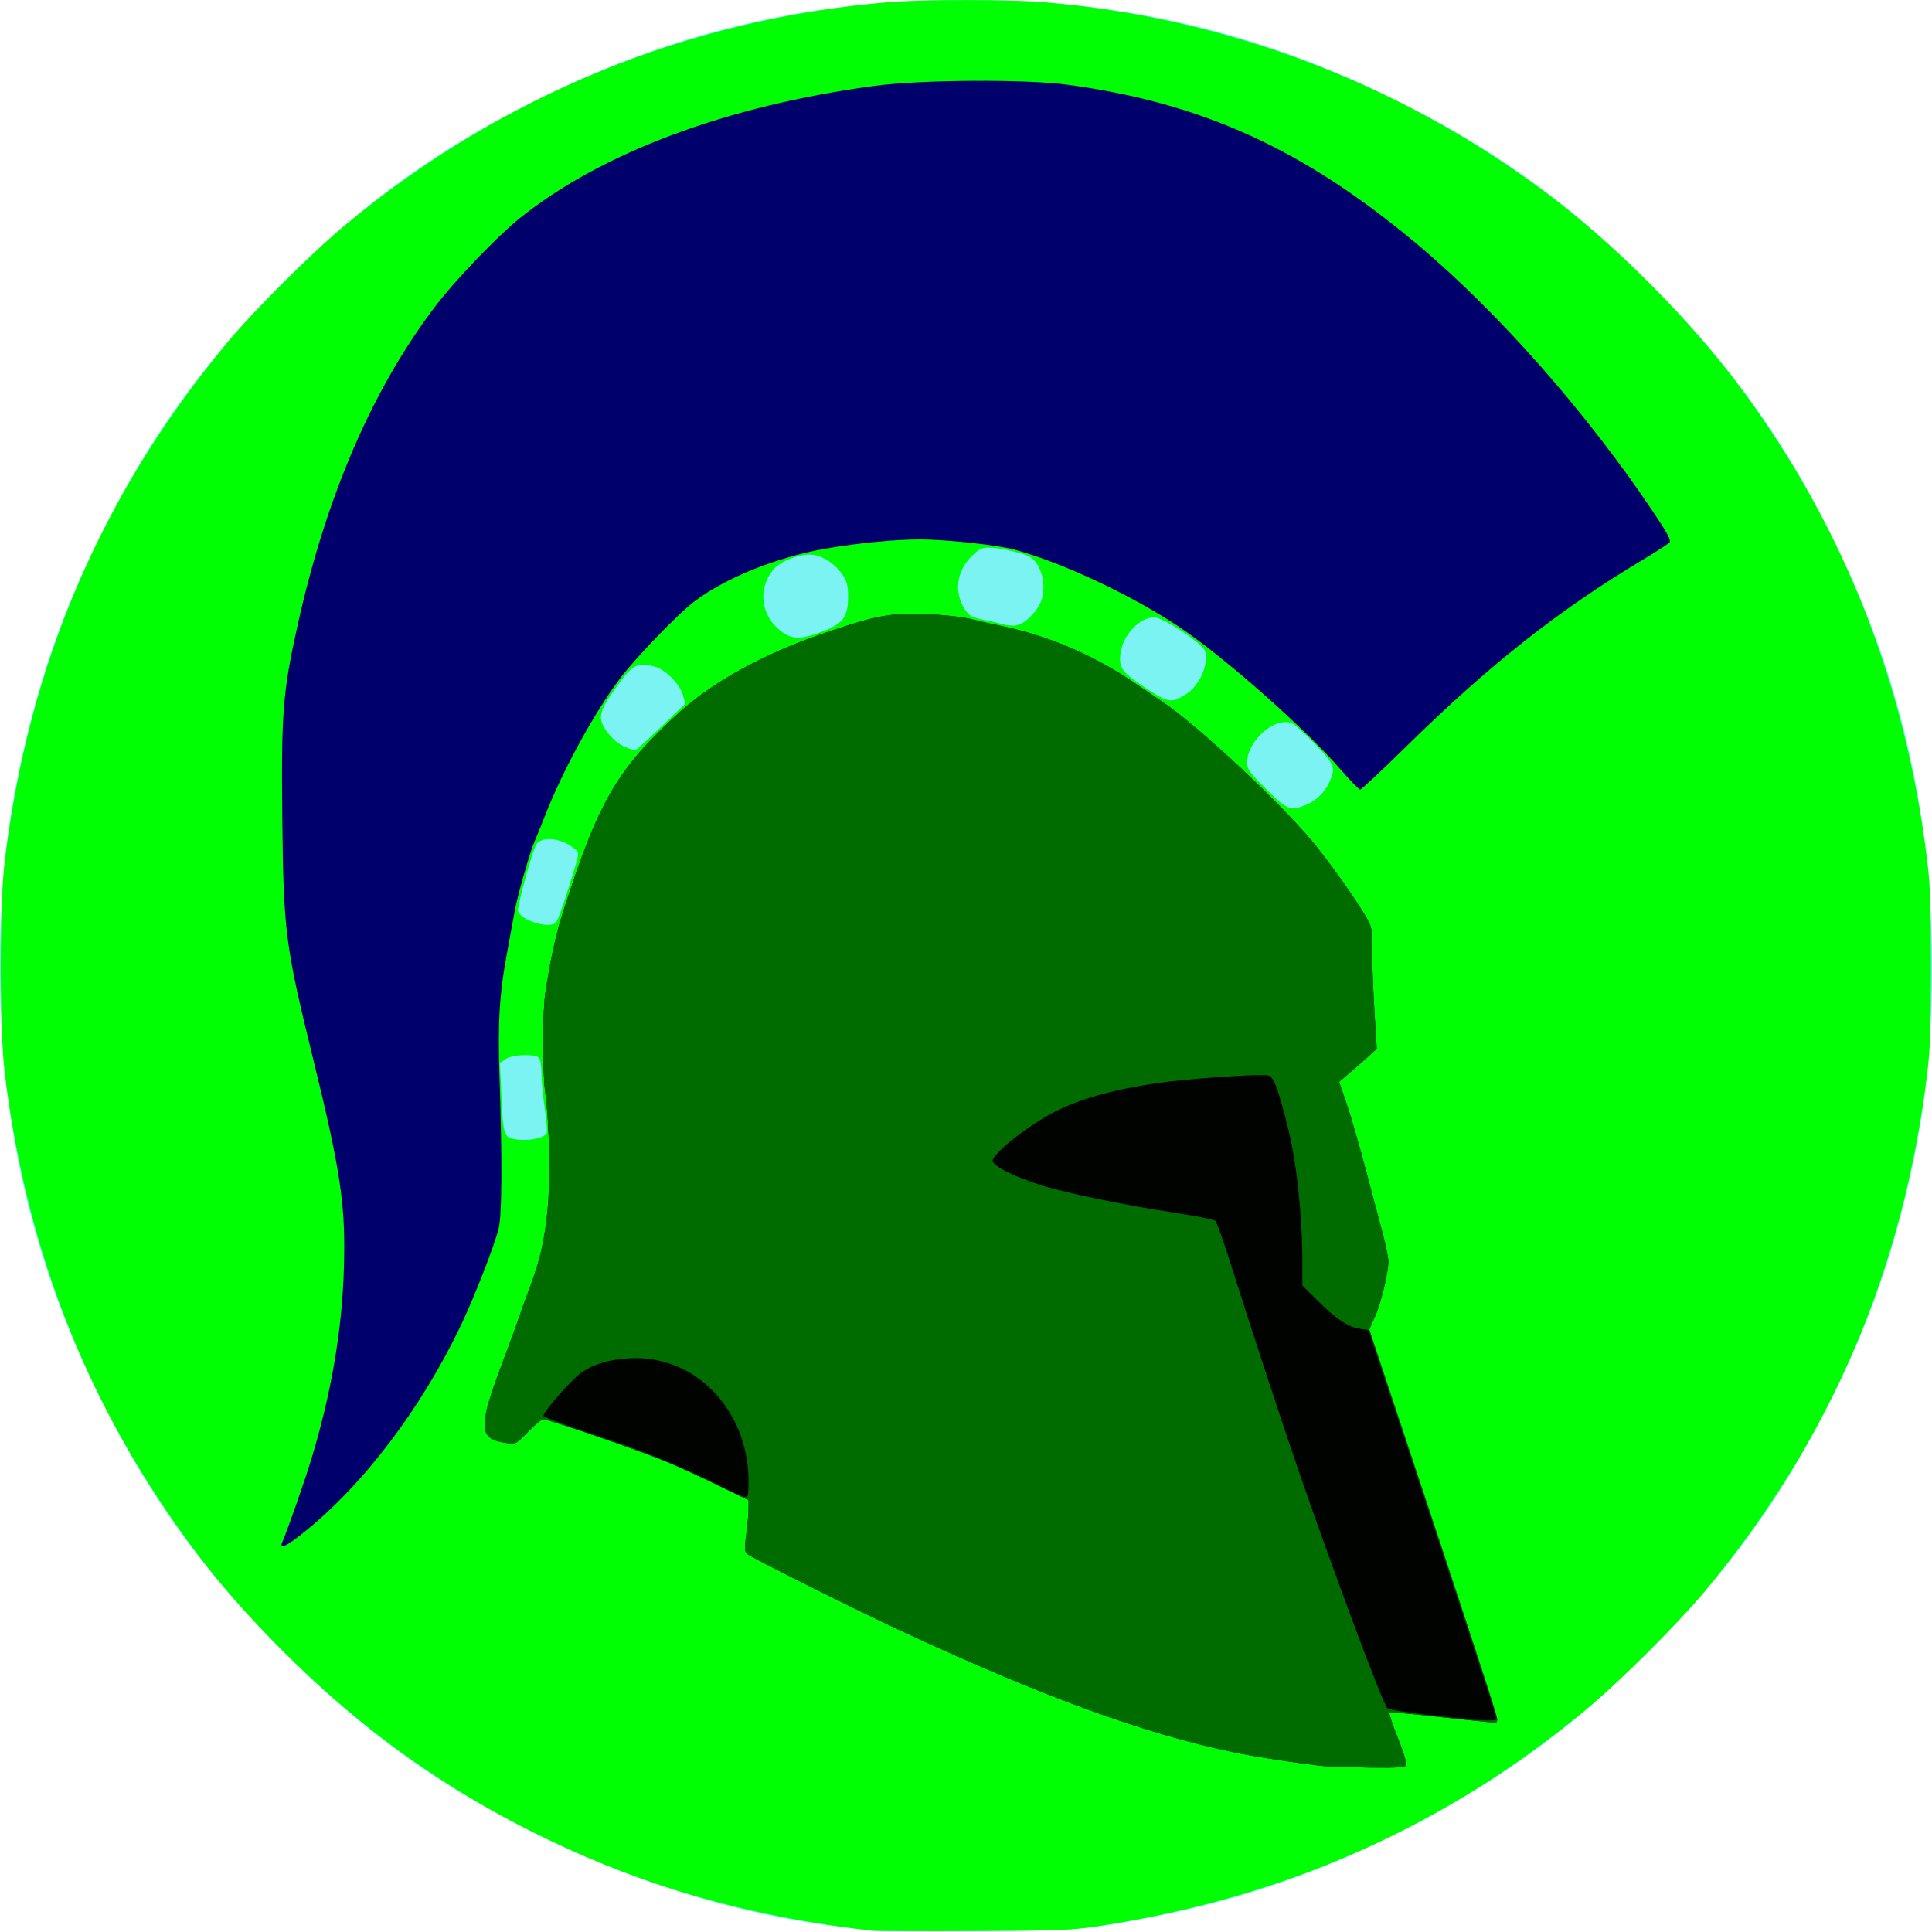
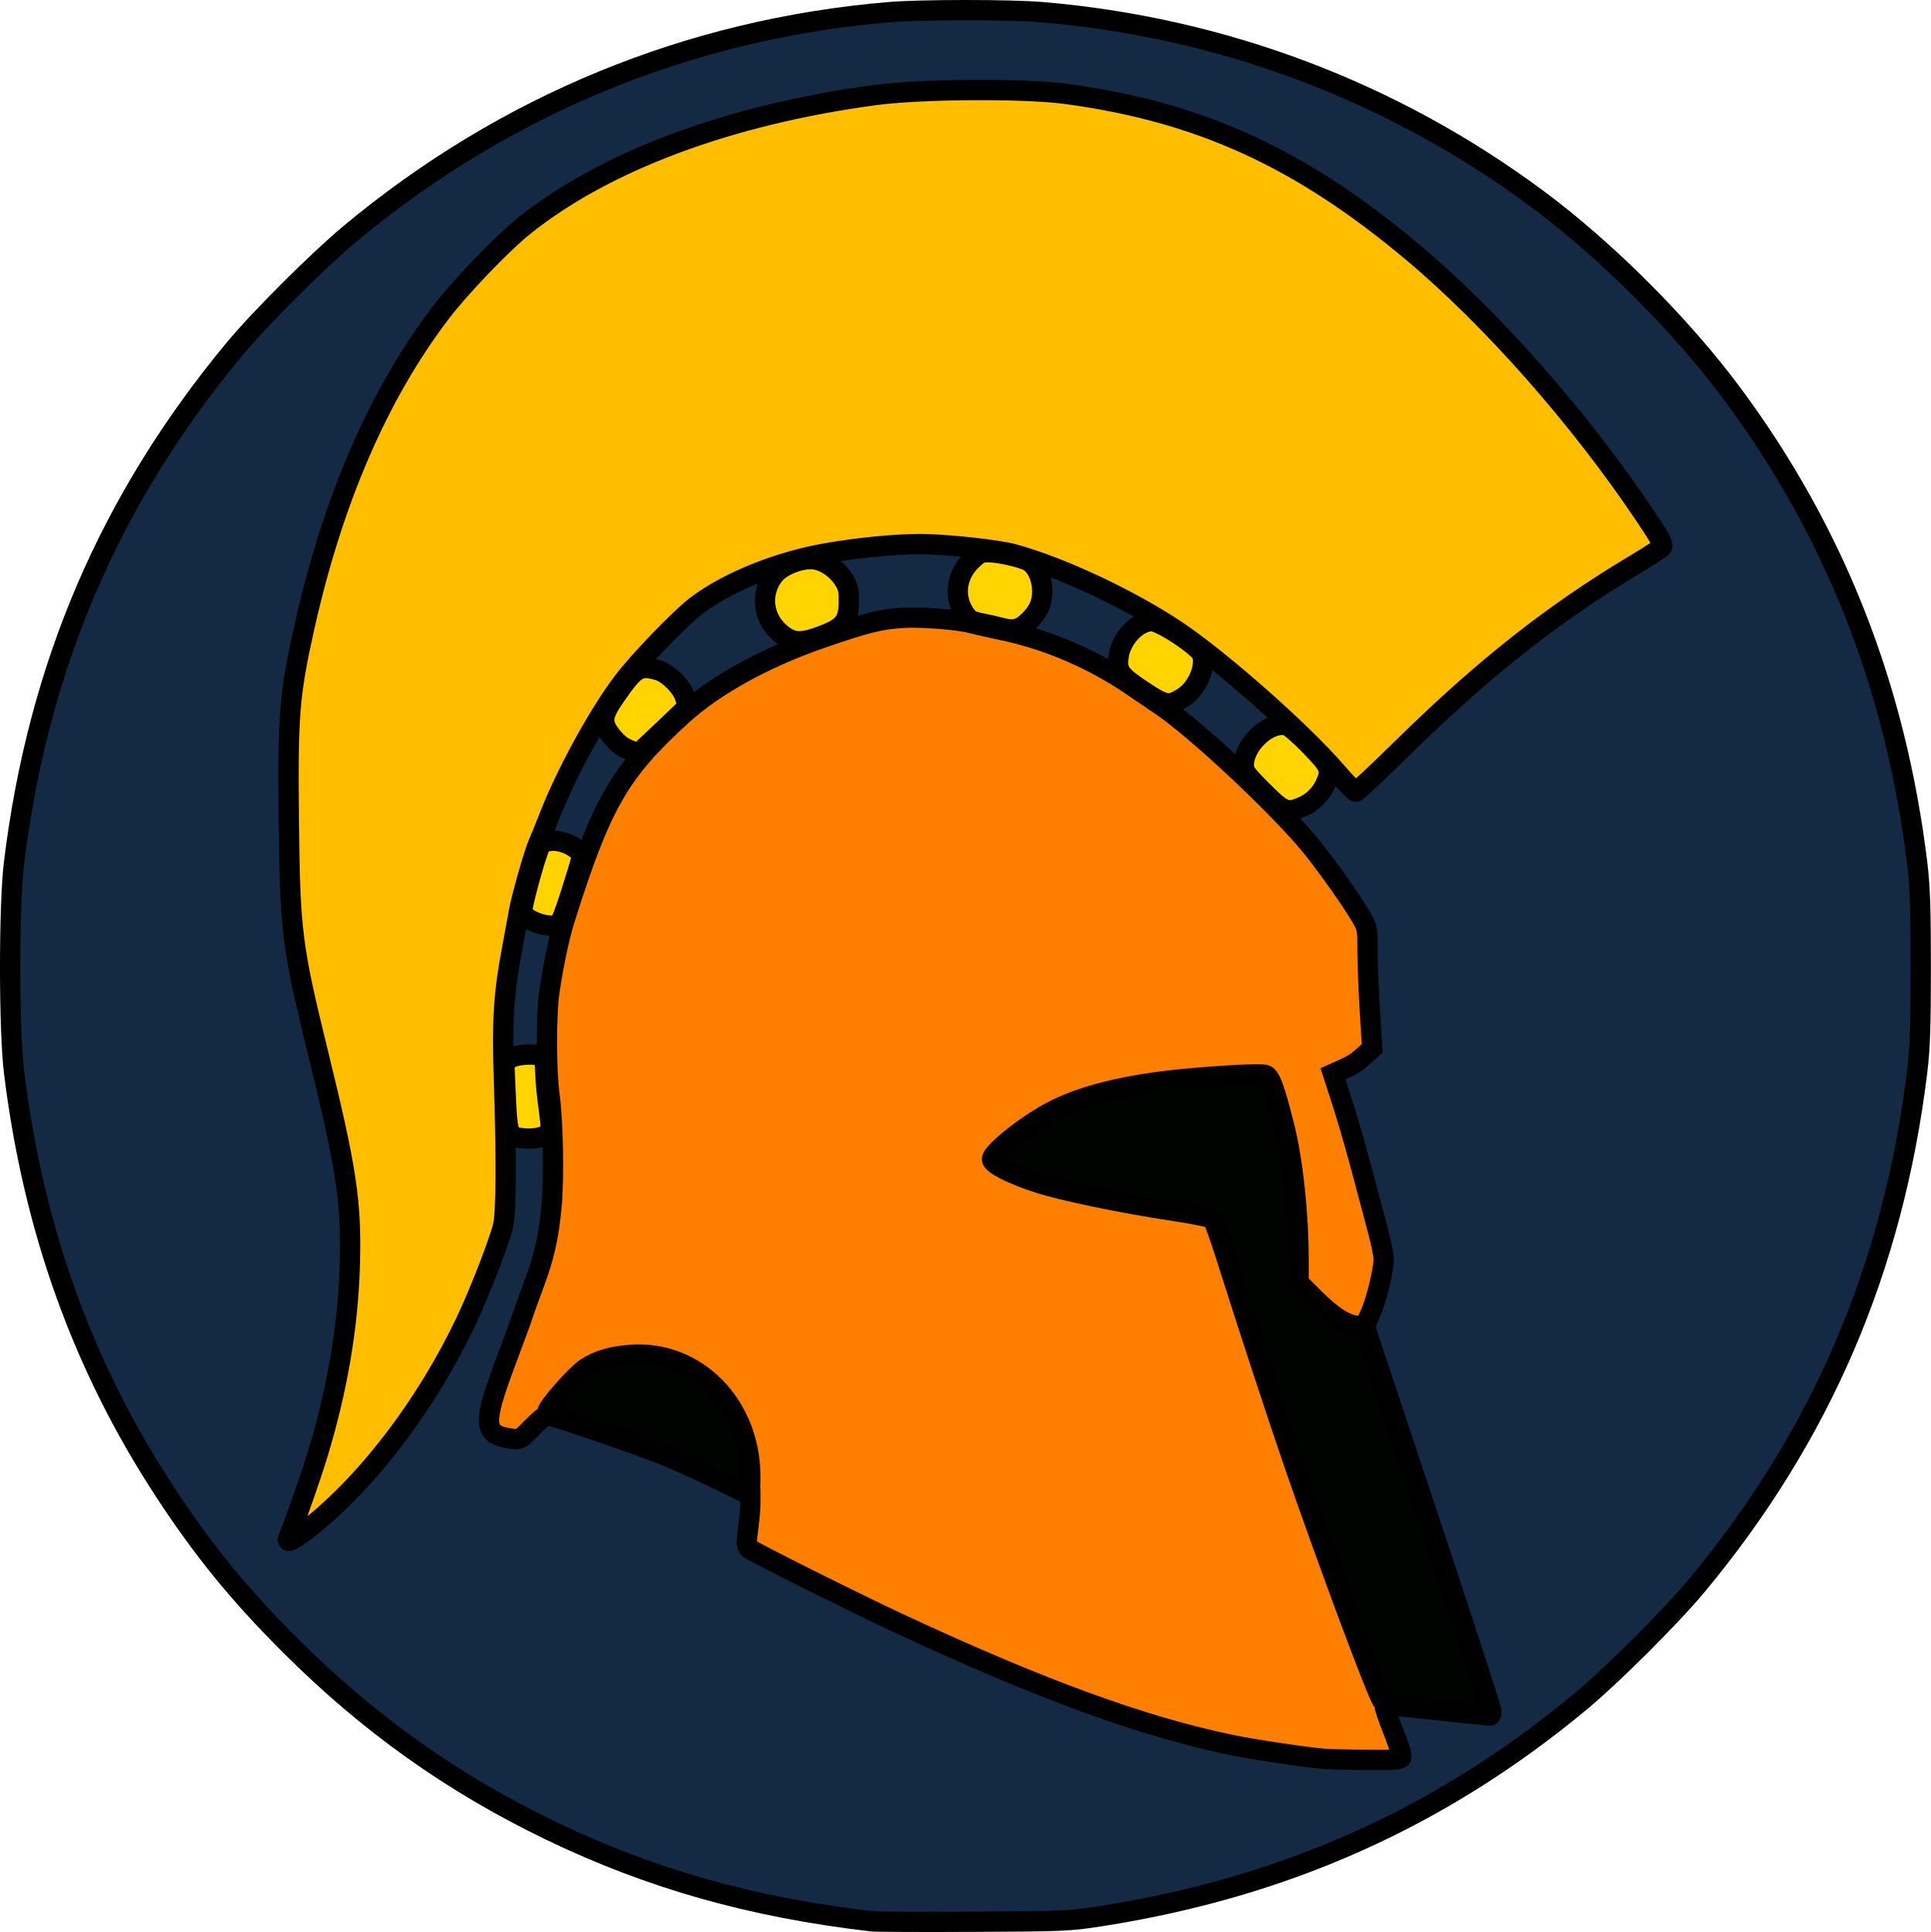
- <svg xmlns="http://www.w3.org/2000/svg" version="1.1" width="942" height="942" id="svg3837">
-   <defs id="defs3839" />
-   <g transform="translate(129.5714,-167.0765)" id="layer1">
-     <g transform="translate(-310,-25.71429)" id="g3856">
-       <path d="M 605.929,1134.166 C 604.279,1133.945 597.079,1133.07 589.929,1132.223 C 542.891,1126.646 492.804,1111.649 446.885,1089.391 C 396.191,1064.819 358.455,1037.933 318.391,997.841 C 278.088,957.511 250.963,919.326 226.363,868.291 C 195.103,803.438 180.439,738.298 180.439,664.291 C 180.439,620.381 184.608,586.358 194.898,546.291 C 202.89,515.174 212.281,489.505 226.363,460.291 C 250.941,409.3 278.322,370.743 318.361,330.74 C 358.571,290.566 396.249,263.729 446.885,239.193 C 512.521,207.388 576.839,192.801 651.429,192.801 C 726.019,192.801 790.336,207.388 855.972,239.193 C 906.628,263.739 944.351,290.612 984.479,330.74 C 1024.722,370.983 1051.871,409.207 1076.494,460.291 C 1107.754,525.143 1122.418,590.284 1122.418,664.291 C 1122.418,708.2 1118.249,742.223 1107.959,782.291 C 1099.968,813.407 1090.576,839.077 1076.494,868.291 C 1051.895,919.326 1024.769,957.511 984.467,997.841 C 944.402,1037.933 906.666,1064.819 855.972,1089.391 C 817.797,1107.895 782.07,1119.795 740.929,1127.71 C 709.296,1133.795 705.803,1134.065 655.429,1134.327 C 629.854,1134.459 607.579,1134.387 605.929,1134.166 z" id="path3866" style="fill:#7bf3f3" />
-       <path d="M 605.429,1134.142 C 546.19,1127.28 496.386,1113.227 447.004,1089.437 C 398.517,1066.079 357.129,1036.602 318.393,997.839 C 293.295,972.722 276.119,951.662 257.125,922.714 C 216.615,860.976 192.201,793.078 182.721,715.791 C 180.168,694.978 180.168,633.604 182.721,612.791 C 194.596,515.98 229.793,433.939 291.265,359.791 C 303.694,344.799 332.645,315.926 348.338,302.873 C 424.715,239.341 515.451,202.084 613.929,193.819 C 629.394,192.521 673.463,192.521 688.929,193.819 C 777.763,201.274 861.705,232.909 933.019,285.807 C 967.197,311.159 1004.425,348.445 1029.654,382.592 C 1079.69,450.316 1109.514,526.194 1120.137,612.791 C 1121.548,624.298 1121.915,634.928 1121.915,664.291 C 1121.915,693.654 1121.548,704.284 1120.137,715.791 C 1108.263,812.59 1072.832,895.155 1011.567,968.791 C 998.952,983.953 970.045,1012.794 954.519,1025.709 C 885.776,1082.891 809.004,1117.301 718.429,1131.527 C 702.617,1134.011 699.989,1134.128 655.429,1134.333 C 629.854,1134.451 607.354,1134.365 605.429,1134.142 z M 442.734,747.723 C 444.827,747.142 446.765,746.078 447.041,745.358 C 447.317,744.639 446.842,739.027 445.986,732.886 C 445.129,726.746 444.422,719.15 444.413,716.006 C 444.405,712.863 443.97,709.616 443.448,708.791 C 442.012,706.524 430.624,706.777 426.993,709.157 L 424.195,710.99 L 424.913,727.64 C 425.671,745.227 426.24,747.21 430.783,748.099 C 434.885,748.901 438.951,748.773 442.734,747.723 z M 451.214,642.945 C 451.921,642.496 454.319,636.315 456.543,629.21 C 463.702,606.343 463.324,608.92 459.914,606.172 C 453.633,601.11 443.833,600.423 441.701,604.894 C 439.362,609.801 432.406,635.567 433.001,637.12 C 434.695,641.533 447.157,645.519 451.214,642.945 z M 817.211,585.238 C 822.141,583.178 826.263,579.192 828.533,574.291 C 831.887,567.046 831.36,565.664 821.259,555.222 C 816.215,550.009 811,545.47 809.668,545.136 C 800.902,542.936 788.517,554.376 788.451,564.733 C 788.431,567.755 789.567,569.313 797.736,577.483 C 807.961,587.708 809.669,588.388 817.211,585.238 z M 502.852,547.103 L 514.539,535.916 L 513.421,531.764 C 511.988,526.44 504.997,519.32 499.78,517.871 C 490.67,515.342 488.622,516.617 478.679,531.016 C 472.41,540.092 471.97,543.477 476.282,549.43 C 477.851,551.596 480.4,554.197 481.945,555.21 C 484.709,557.021 489.334,558.763 490.546,558.45 C 490.886,558.363 496.423,553.256 502.852,547.103 z M 758.274,531.542 C 765.118,527.384 769.778,517.304 768.047,510.405 C 767.134,506.771 747.686,493.791 743.152,493.791 C 736.083,493.791 727.997,502.364 726.795,511.134 C 725.803,518.368 727.305,520.499 738.715,528.049 C 749.903,535.452 751.4,535.719 758.274,531.542 z M 581.307,500.717 C 591.579,496.795 593.929,493.63 593.929,483.718 C 593.929,478.216 593.479,476.465 591.17,472.976 C 587.943,468.099 582.403,464.257 577.335,463.38 C 571.418,462.357 561.181,466.057 557.457,470.565 C 549.583,480.098 551.46,493.455 561.719,500.886 C 566.943,504.67 571.047,504.635 581.307,500.717 z M 682.892,493.38 C 685.757,490.515 687.712,487.45 688.469,484.64 C 690.692,476.383 687.521,466.521 681.805,463.916 C 677.657,462.026 667.386,459.822 662.652,459.806 C 658.921,459.793 657.814,460.353 653.965,464.202 C 646.76,471.407 645.522,481.801 650.901,489.929 C 653.019,493.128 654.141,493.791 659.141,494.792 C 662.324,495.429 666.279,496.324 667.929,496.781 C 675.106,498.766 678.212,498.06 682.892,493.38 z" id="path3864" style="fill:#00ff03;fill-opacity:1" />
-       <path d="M 827.929,1054.099 C 817.762,1053.195 792.784,1049.43 781.929,1047.166 C 738.07,1038.016 688.299,1019.832 619.429,987.793 C 596.925,977.324 546.159,951.933 544.567,950.35 C 543.453,949.242 543.408,947.49 544.317,940.734 C 544.928,936.19 545.423,930.632 545.417,928.382 L 545.405,924.291 L 531.667,917.566 C 524.111,913.868 512.529,908.542 505.929,905.731 C 494.285,900.772 447.949,884.791 445.213,884.791 C 444.466,884.791 441.18,887.538 437.909,890.895 C 432.055,896.905 431.896,896.99 427.593,896.4 C 413.582,894.479 413.294,889.401 425.38,857.291 C 429.107,847.391 432.725,837.491 433.422,835.291 C 434.118,833.091 436.455,826.608 438.614,820.884 C 443.771,807.215 446.081,797.031 447.486,781.768 C 448.784,767.678 448.242,739.701 446.422,726.791 C 444.838,715.558 444.796,687.458 446.347,676.791 C 448.326,663.179 451.347,648.91 454.075,640.291 C 472.074,583.423 480.892,568.122 511.929,539.892 C 527.901,525.364 552.619,511.75 580.429,502.161 C 602.176,494.663 609.135,492.903 619.929,492.169 C 629.031,491.55 647.614,492.954 654.292,494.765 C 656.292,495.307 663.554,496.944 670.429,498.402 C 692.05,502.987 714.228,512.551 733.135,525.443 C 738.521,529.116 744.954,533.48 747.429,535.142 C 765.329,547.161 807.334,586.665 822.552,605.791 C 830.832,616.198 841.455,631.302 846.319,639.585 C 849.299,644.658 849.428,645.345 849.425,656.085 C 849.423,662.248 849.936,675.582 850.564,685.716 L 851.707,704.141 L 847.795,707.716 C 845.643,709.682 841.511,713.316 838.612,715.791 L 833.341,720.291 L 836.954,730.791 C 838.941,736.566 843.004,750.516 845.982,761.791 C 848.959,773.066 852.734,787.241 854.371,793.291 C 856.007,799.341 857.355,805.866 857.365,807.791 C 857.397,813.309 853.755,828.313 850.771,834.963 L 848.05,841.026 L 868.714,903.158 C 899.566,995.923 910.429,1029.241 910.429,1031.109 C 910.429,1032.034 910.091,1032.79 909.679,1032.789 C 909.266,1032.788 902.629,1032.115 894.929,1031.294 C 887.229,1030.473 875.873,1029.266 869.695,1028.613 C 863.516,1027.96 858.208,1027.678 857.898,1027.988 C 857.589,1028.297 859.429,1033.781 861.988,1040.174 C 864.546,1046.567 866.381,1052.472 866.066,1053.294 C 865.584,1054.55 862.792,1054.764 848.71,1054.623 C 839.48,1054.531 830.129,1054.294 827.929,1054.099 z M 317.946,945.041 C 321.12,937.445 329.026,914.824 332.372,903.764 C 342.064,871.726 347.256,841.065 348.116,810.791 C 348.99,780.047 346.574,763.905 332.553,706.791 C 319.543,653.792 318.656,646.735 318.068,591.522 C 317.523,540.265 318.329,530.09 325.496,497.791 C 339.56,434.409 362.141,382.186 392.972,341.741 C 402.347,329.442 422.818,308.072 433.429,299.508 C 473.349,267.285 534.927,244.267 606.929,234.653 C 629.611,231.625 680.352,231.324 700.929,234.096 C 766.602,242.944 816.148,265.535 871.346,311.8 C 910.819,344.885 954.086,393.975 986.642,442.611 C 993.465,452.805 995.3,456.24 994.462,457.251 C 993.859,457.977 988.058,461.745 981.57,465.624 C 940.576,490.137 906.675,516.881 866.325,556.541 C 854.434,568.228 844.218,577.791 843.622,577.791 C 843.026,577.791 838.751,573.403 834.121,568.041 C 816.854,548.037 776.683,512.585 754.929,498.149 C 731.65,482.702 698.284,467.088 674.929,460.712 C 667.003,458.548 641.175,455.786 629.018,455.801 C 616.515,455.817 598.355,457.603 582.594,460.366 C 559.148,464.477 534.548,474.385 519.139,485.924 C 511.191,491.877 490.404,513.407 482.61,523.759 C 470.348,540.047 454.925,568.213 446.453,589.791 C 444.185,595.566 441.713,601.641 440.959,603.291 C 438.969,607.644 432.628,629.896 431.473,636.577 C 430.93,639.72 429.379,648.141 428.027,655.291 C 423.874,677.259 423.055,690.337 424.018,719.291 C 425.332,758.802 425.166,785.331 423.565,791.791 C 421.532,799.99 411.943,824.656 405.483,838.304 C 386.186,879.071 357.659,916.754 328.466,940.041 C 319.987,946.805 316.52,948.453 317.946,945.041 z" id="path3862" style="fill:#00006d" />
-       <path d="M 827.929,1054.099 C 817.762,1053.195 792.784,1049.43 781.929,1047.166 C 738.07,1038.016 688.299,1019.832 619.429,987.793 C 596.925,977.324 546.159,951.933 544.567,950.35 C 543.453,949.242 543.408,947.49 544.317,940.734 C 544.928,936.19 545.423,930.632 545.417,928.382 L 545.405,924.291 L 531.667,917.566 C 524.111,913.868 512.529,908.542 505.929,905.731 C 494.285,900.772 447.949,884.791 445.213,884.791 C 444.466,884.791 441.18,887.538 437.909,890.895 C 432.055,896.905 431.896,896.99 427.593,896.4 C 413.582,894.479 413.294,889.401 425.38,857.291 C 429.107,847.391 432.725,837.491 433.422,835.291 C 434.118,833.091 436.455,826.608 438.614,820.884 C 443.771,807.215 446.081,797.031 447.486,781.768 C 448.784,767.678 448.242,739.701 446.422,726.791 C 444.838,715.558 444.796,687.458 446.347,676.791 C 448.326,663.179 451.347,648.91 454.075,640.291 C 472.074,583.423 480.892,568.122 511.929,539.892 C 527.901,525.364 552.619,511.75 580.429,502.161 C 602.176,494.663 609.135,492.903 619.929,492.169 C 629.031,491.55 647.614,492.954 654.292,494.765 C 656.292,495.307 663.554,496.944 670.429,498.402 C 692.05,502.987 714.228,512.551 733.135,525.443 C 738.521,529.116 744.954,533.48 747.429,535.142 C 765.329,547.161 807.334,586.665 822.552,605.791 C 830.832,616.198 841.455,631.302 846.319,639.585 C 849.299,644.658 849.428,645.345 849.425,656.085 C 849.423,662.248 849.936,675.582 850.564,685.716 L 851.707,704.141 L 847.795,707.716 C 845.643,709.682 841.511,713.316 838.612,715.791 L 833.341,720.291 L 836.954,730.791 C 838.941,736.566 843.004,750.516 845.982,761.791 C 848.959,773.066 852.734,787.241 854.371,793.291 C 856.007,799.341 857.355,805.866 857.365,807.791 C 857.397,813.309 853.755,828.313 850.771,834.963 L 848.05,841.026 L 868.714,903.158 C 899.566,995.923 910.429,1029.241 910.429,1031.109 C 910.429,1032.034 910.091,1032.79 909.679,1032.789 C 909.266,1032.788 902.629,1032.115 894.929,1031.294 C 887.229,1030.473 875.873,1029.266 869.695,1028.613 C 863.516,1027.96 858.208,1027.678 857.898,1027.988 C 857.589,1028.297 859.429,1033.781 861.988,1040.174 C 864.546,1046.567 866.381,1052.472 866.066,1053.294 C 865.584,1054.55 862.792,1054.764 848.71,1054.623 C 839.48,1054.531 830.129,1054.294 827.929,1054.099 z" id="path3860" style="fill:#006c00" />
-       <path d="M 895.429,1031.097 C 870.543,1028.442 857.832,1026.62 856.78,1025.559 C 854.591,1023.348 830.419,958.599 813.562,909.791 C 805.481,886.392 790.769,841.556 779.929,807.291 C 776.797,797.391 773.716,788.761 773.082,788.113 C 772.447,787.465 764.054,785.748 754.429,784.297 C 728.618,780.407 699.025,774.276 686.916,770.309 C 673.94,766.059 664.429,761.186 664.429,758.788 C 664.429,755.487 679.708,743.09 692.429,736.071 C 705.138,729.058 721.899,724.204 744.929,720.868 C 760.509,718.612 795.149,716.253 798.896,717.193 C 801.454,717.835 803.55,723.416 808.323,742.297 C 812.593,759.188 815.429,785.362 815.429,807.882 L 815.429,819.574 L 823.179,827.272 C 831.977,836.011 838.026,839.964 843.799,840.749 L 847.782,841.291 L 868.084,902.291 C 891.101,971.446 910.429,1030.275 910.429,1031.18 C 910.429,1031.808 901.637,1031.76 895.429,1031.097 z M 530.929,917.064 C 512.989,907.892 494.394,900.368 469.202,892.089 C 455.919,887.723 445.465,883.764 445.452,883.094 C 445.41,880.929 459.55,864.899 464.243,861.79 C 470.306,857.774 477.16,855.757 486.929,855.112 C 519.047,852.994 545.333,879.929 545.411,915.041 C 545.426,921.781 545.201,922.784 543.679,922.739 C 542.716,922.711 536.979,920.157 530.929,917.064 z" id="path3858" style="fill:#000300" />
-     </g>
+ <svg xmlns="http://www.w3.org/2000/svg" width="951.109" height="951.541" id="svg2" version="1.1">
+   <defs id="defs4" />
+   <g id="layer1" transform="translate(286.9833,60.5511)">
+     <path d="M 172.944,197.553 C 353.861,210.35 420.225,378.458 420.933,485.832 C 420.933,526.573 60.329,569.922 -50.722,496.362 C -199.587,454.454 -115.562,154.354 172.944,197.553 z" id="path3866" style="fill:#ffd400;fill-opacity:1" />
+     <path d="M 142.64,885.746 C 83.401,878.884 33.597,864.831 -15.785,841.041 C -64.272,817.683 -105.66,788.206 -144.396,749.443 C -169.494,724.326 -186.67,703.266 -205.664,674.318 C -246.174,612.58 -270.588,544.682 -280.069,467.395 C -282.622,446.581 -282.622,385.208 -280.069,364.395 C -268.194,267.583 -232.996,185.543 -171.524,111.395 C -159.095,96.403 -130.144,67.53 -114.451,54.477 C -38.074,-9.055 52.662,-46.312 151.14,-54.578 C 166.605,-55.876 210.674,-55.876 226.14,-54.578 C 314.974,-47.122 398.916,-15.487 470.23,37.411 C 504.408,62.763 541.636,100.049 566.865,134.196 C 616.901,201.92 646.725,277.798 657.348,364.395 C 658.759,375.902 659.126,386.532 659.126,415.895 C 659.126,445.258 658.759,455.888 657.348,467.395 C 645.474,564.194 610.043,646.759 548.778,720.395 C 536.163,735.557 507.256,764.398 491.73,777.313 C 422.987,834.495 346.215,868.905 255.64,883.131 C 239.828,885.614 237.2,885.732 192.64,885.937 C 167.065,886.055 144.565,885.969 142.64,885.746 z M -20.055,499.327 C -17.962,498.746 -16.024,497.682 -15.748,496.962 C -15.472,496.243 -15.947,490.63 -16.803,484.49 C -17.66,478.35 -18.367,470.754 -18.376,467.61 C -18.384,464.467 -18.819,461.22 -19.341,460.395 C -20.777,458.128 -32.165,458.381 -35.797,460.761 L -38.594,462.594 L -37.876,479.244 C -37.118,496.831 -36.549,498.814 -32.006,499.703 C -27.904,500.505 -23.838,500.377 -20.055,499.327 z M -11.575,394.548 C -10.868,394.1 -8.47,387.919 -6.246,380.814 C 0.912,357.947 0.535,360.524 -2.875,357.776 C -9.156,352.714 -18.956,352.027 -21.088,356.498 C -23.427,361.405 -30.383,387.171 -29.788,388.723 C -28.094,393.137 -15.632,397.123 -11.575,394.548 z M 354.422,336.842 C 359.352,334.782 363.474,330.796 365.744,325.895 C 369.098,318.65 368.571,317.268 358.47,306.826 C 353.426,301.613 348.211,297.074 346.879,296.74 C 338.113,294.54 325.728,305.98 325.661,316.337 C 325.642,319.358 326.778,320.917 334.947,329.087 C 345.172,339.311 346.88,339.992 354.422,336.842 z M 40.063,298.707 L 51.75,287.52 L 50.632,283.368 C 49.199,278.044 42.208,270.924 36.991,269.475 C 27.881,266.946 25.833,268.221 15.89,282.619 C 9.621,291.696 9.181,295.081 13.493,301.033 C 15.062,303.2 17.611,305.801 19.156,306.814 C 21.92,308.624 26.545,310.367 27.757,310.054 C 28.097,309.966 33.634,304.86 40.063,298.707 z M 295.485,283.146 C 302.329,278.988 306.989,268.908 305.258,262.009 C 304.345,258.374 284.897,245.395 280.363,245.395 C 273.294,245.395 265.208,253.968 264.006,262.738 C 263.014,269.972 264.516,272.103 275.926,279.653 C 287.114,287.055 288.611,287.323 295.485,283.146 z M 118.518,252.321 C 128.789,248.399 131.14,245.233 131.14,235.322 C 131.14,229.82 130.69,228.069 128.381,224.58 C 125.154,219.703 119.614,215.861 114.546,214.984 C 108.629,213.961 98.392,217.661 94.668,222.168 C 86.794,231.701 88.671,245.059 98.93,252.49 C 104.154,256.274 108.258,256.239 118.518,252.321 z M 220.103,244.983 C 222.967,242.119 224.923,239.054 225.68,236.244 C 227.903,227.987 224.732,218.124 219.015,215.52 C 214.868,213.63 204.596,211.426 199.863,211.409 C 196.132,211.397 195.025,211.957 191.176,215.806 C 183.971,223.011 182.733,233.404 188.112,241.533 C 190.23,244.732 191.352,245.395 196.352,246.396 C 199.535,247.033 203.49,247.928 205.14,248.384 C 212.317,250.37 215.423,249.664 220.103,244.983 z" id="path3864" style="fill:#132944;fill-opacity:1;stroke:#000000;stroke-width:10;stroke-miterlimit:4;stroke-opacity:1;stroke-dasharray:none" />
+     <path d="M -144.843,696.645 C -141.669,689.049 -133.763,666.428 -130.417,655.368 C -120.725,623.33 -115.533,592.669 -114.673,562.395 C -113.8,531.651 -116.215,515.509 -130.236,458.395 C -143.246,405.396 -144.133,398.339 -144.721,343.126 C -145.266,291.869 -144.46,281.694 -137.293,249.395 C -123.229,186.013 -100.648,133.79 -69.817,93.345 C -60.442,81.045 -39.971,59.676 -29.36,51.111 C 10.56,18.889 72.138,-4.129 144.14,-13.743 C 166.822,-16.771 217.563,-17.072 238.14,-14.3 C 303.813,-5.453 353.359,17.139 408.557,63.404 C 448.03,96.489 491.297,145.579 523.852,194.214 C 530.676,204.409 532.511,207.844 531.673,208.854 C 531.07,209.58 525.269,213.349 518.781,217.228 C 477.787,241.741 443.886,268.485 403.536,308.145 C 391.645,319.832 381.429,329.395 380.833,329.395 C 380.237,329.395 375.962,325.007 371.332,319.645 C 354.064,299.641 313.894,264.189 292.14,249.753 C 268.861,234.306 235.495,218.692 212.14,212.316 C 204.214,210.152 178.386,207.389 166.229,207.405 C 153.726,207.421 135.565,209.207 119.805,211.97 C 96.358,216.081 71.759,225.989 56.35,237.528 C 48.401,243.481 27.615,265.011 19.821,275.363 C 7.559,291.651 -7.864,319.816 -16.337,341.395 C -18.604,347.17 -21.076,353.245 -21.83,354.895 C -23.82,359.248 -30.161,381.5 -31.316,388.181 C -31.859,391.323 -33.41,399.745 -34.762,406.895 C -38.915,428.863 -39.734,441.941 -38.771,470.895 C -37.457,510.406 -37.623,536.935 -39.224,543.395 C -41.257,551.594 -50.846,576.26 -57.306,589.908 C -76.603,630.674 -105.13,668.358 -134.323,691.645 C -142.802,698.409 -146.269,700.056 -144.843,696.645 z" id="path3862" style="fill:#ffbf00;fill-opacity:1;stroke:#000000;stroke-width:10;stroke-miterlimit:4;stroke-opacity:1;stroke-dasharray:none" />
+     <path d="M 365.14,805.703 C 354.973,804.799 329.995,801.034 319.14,798.769 C 275.28,789.62 225.51,771.436 156.64,739.397 C 134.136,728.928 83.37,703.537 81.778,701.953 C 80.664,700.846 80.619,699.094 81.528,692.338 C 82.139,687.794 82.634,682.236 82.628,679.986 L 82.616,675.895 L 68.878,669.17 C 61.322,665.472 49.74,660.146 43.14,657.335 C 31.496,652.376 -14.841,636.395 -17.577,636.395 C -18.323,636.395 -21.609,639.141 -24.88,642.499 C -30.734,648.509 -30.893,648.593 -35.197,648.004 C -49.208,646.083 -49.495,641.005 -37.409,608.895 C -33.682,598.995 -30.064,589.095 -29.367,586.895 C -28.671,584.695 -26.334,578.212 -24.175,572.488 C -19.018,558.819 -16.708,548.635 -15.303,533.372 C -14.005,519.281 -14.547,491.305 -16.368,478.395 C -17.951,467.161 -17.993,439.062 -16.443,428.395 C -14.463,414.782 -11.442,400.514 -8.714,391.895 C 9.285,335.027 18.102,319.725 49.14,291.496 C 65.112,276.968 89.829,263.354 117.64,253.765 C 139.387,246.267 146.346,244.506 157.14,243.773 C 166.242,243.154 184.825,244.558 191.503,246.369 C 193.503,246.911 200.765,248.547 207.64,250.006 C 229.261,254.591 251.438,264.155 270.346,277.047 C 275.732,280.72 282.165,285.084 284.64,286.746 C 302.54,298.765 344.545,338.269 359.762,357.395 C 368.042,367.801 378.666,382.906 383.53,391.189 C 386.51,396.262 386.639,396.949 386.636,407.689 C 386.634,413.852 387.147,427.186 387.775,437.32 L 388.918,455.745 L 385.006,459.32 C 382.854,461.286 380.241,463.461 376.768,465.032 L 369.607,468.272 L 374.165,482.395 C 376.041,488.207 380.215,502.12 383.192,513.395 C 386.17,524.67 389.945,538.845 391.582,544.895 C 393.218,550.945 394.565,557.47 394.576,559.395 C 394.608,564.912 390.966,579.916 387.982,586.567 L 385.261,592.63 L 405.925,654.762 C 436.777,747.527 447.64,780.845 447.64,782.713 C 447.64,783.638 447.302,784.394 446.89,784.393 C 446.477,784.392 439.84,783.719 432.14,782.898 C 424.44,782.076 413.084,780.87 406.905,780.217 C 400.727,779.564 395.418,779.282 395.109,779.591 C 394.8,779.901 396.64,785.385 399.199,791.778 C 401.757,798.171 403.592,804.075 403.276,804.898 C 402.795,806.154 400.003,806.368 385.921,806.227 C 376.691,806.135 367.34,805.898 365.14,805.703 z" id="path3860" style="fill:#ff7f00;fill-opacity:1;stroke:#000000;stroke-width:10;stroke-miterlimit:4;stroke-opacity:1;stroke-dasharray:none" />
+     <path d="M 432.64,782.701 C 407.753,780.046 395.043,778.224 393.991,777.163 C 391.802,774.952 367.63,710.203 350.773,661.395 C 342.692,637.996 327.98,593.16 317.14,558.895 C 314.008,548.995 310.927,540.364 310.293,539.716 C 309.658,539.068 301.265,537.351 291.64,535.901 C 265.829,532.011 236.236,525.88 224.126,521.913 C 211.151,517.663 201.64,512.79 201.64,510.392 C 201.64,507.091 216.919,494.694 229.64,487.675 C 242.349,480.661 259.11,475.808 282.14,472.472 C 297.72,470.216 332.359,467.857 336.107,468.797 C 338.665,469.439 340.761,475.02 345.534,493.901 C 349.804,510.792 352.64,536.966 352.64,559.486 L 352.64,571.178 L 360.39,578.876 C 369.188,587.615 375.237,591.568 381.01,592.353 L 384.993,592.895 L 405.295,653.895 C 428.312,723.049 447.64,781.879 447.64,782.784 C 447.64,783.412 438.848,783.364 432.64,782.701 z M 68.14,668.668 C 50.2,659.496 31.605,651.972 6.413,643.693 C -6.871,639.327 -17.325,635.368 -17.337,634.698 C -17.379,632.533 -3.239,616.503 1.454,613.394 C 7.517,609.378 14.371,607.36 24.14,606.716 C 56.258,604.597 82.543,631.533 82.622,666.645 C 82.637,673.385 82.412,674.388 80.89,674.343 C 79.927,674.315 74.19,671.761 68.14,668.668 z" id="path3858" style="fill:#000300;stroke:#000000;stroke-width:10;stroke-miterlimit:4;stroke-opacity:1;stroke-dasharray:none" />
  </g>
</svg>
